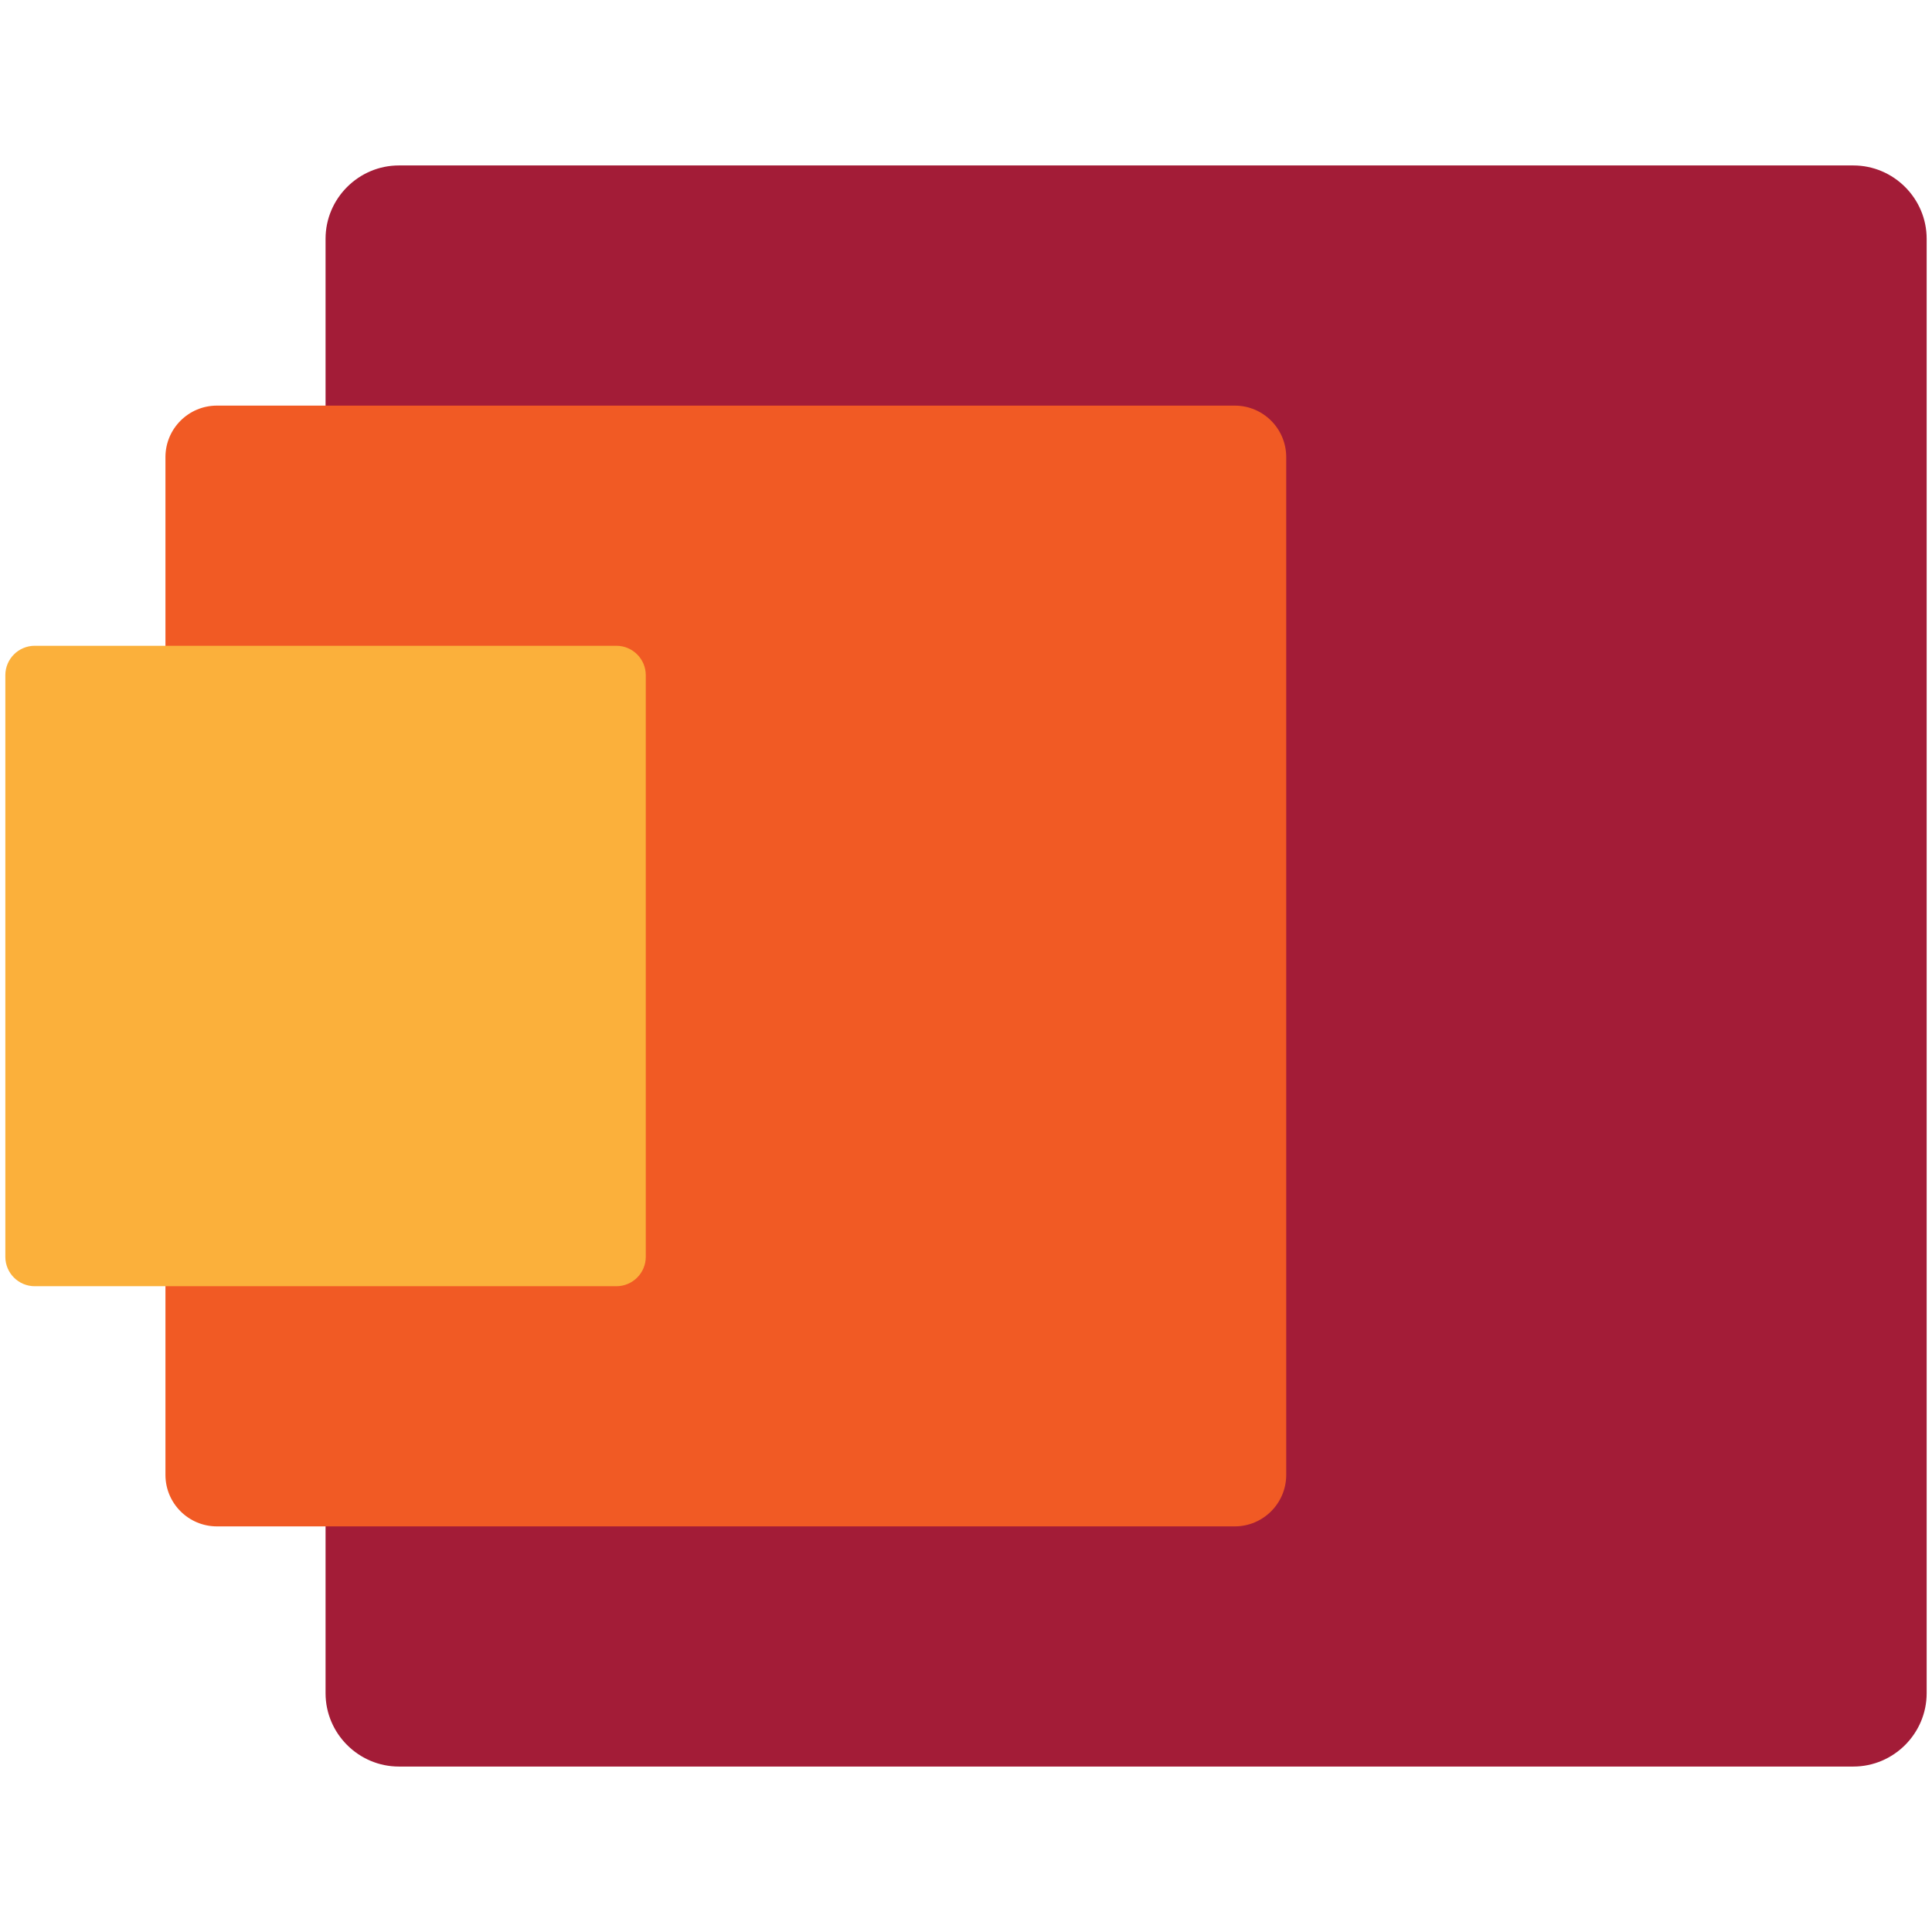
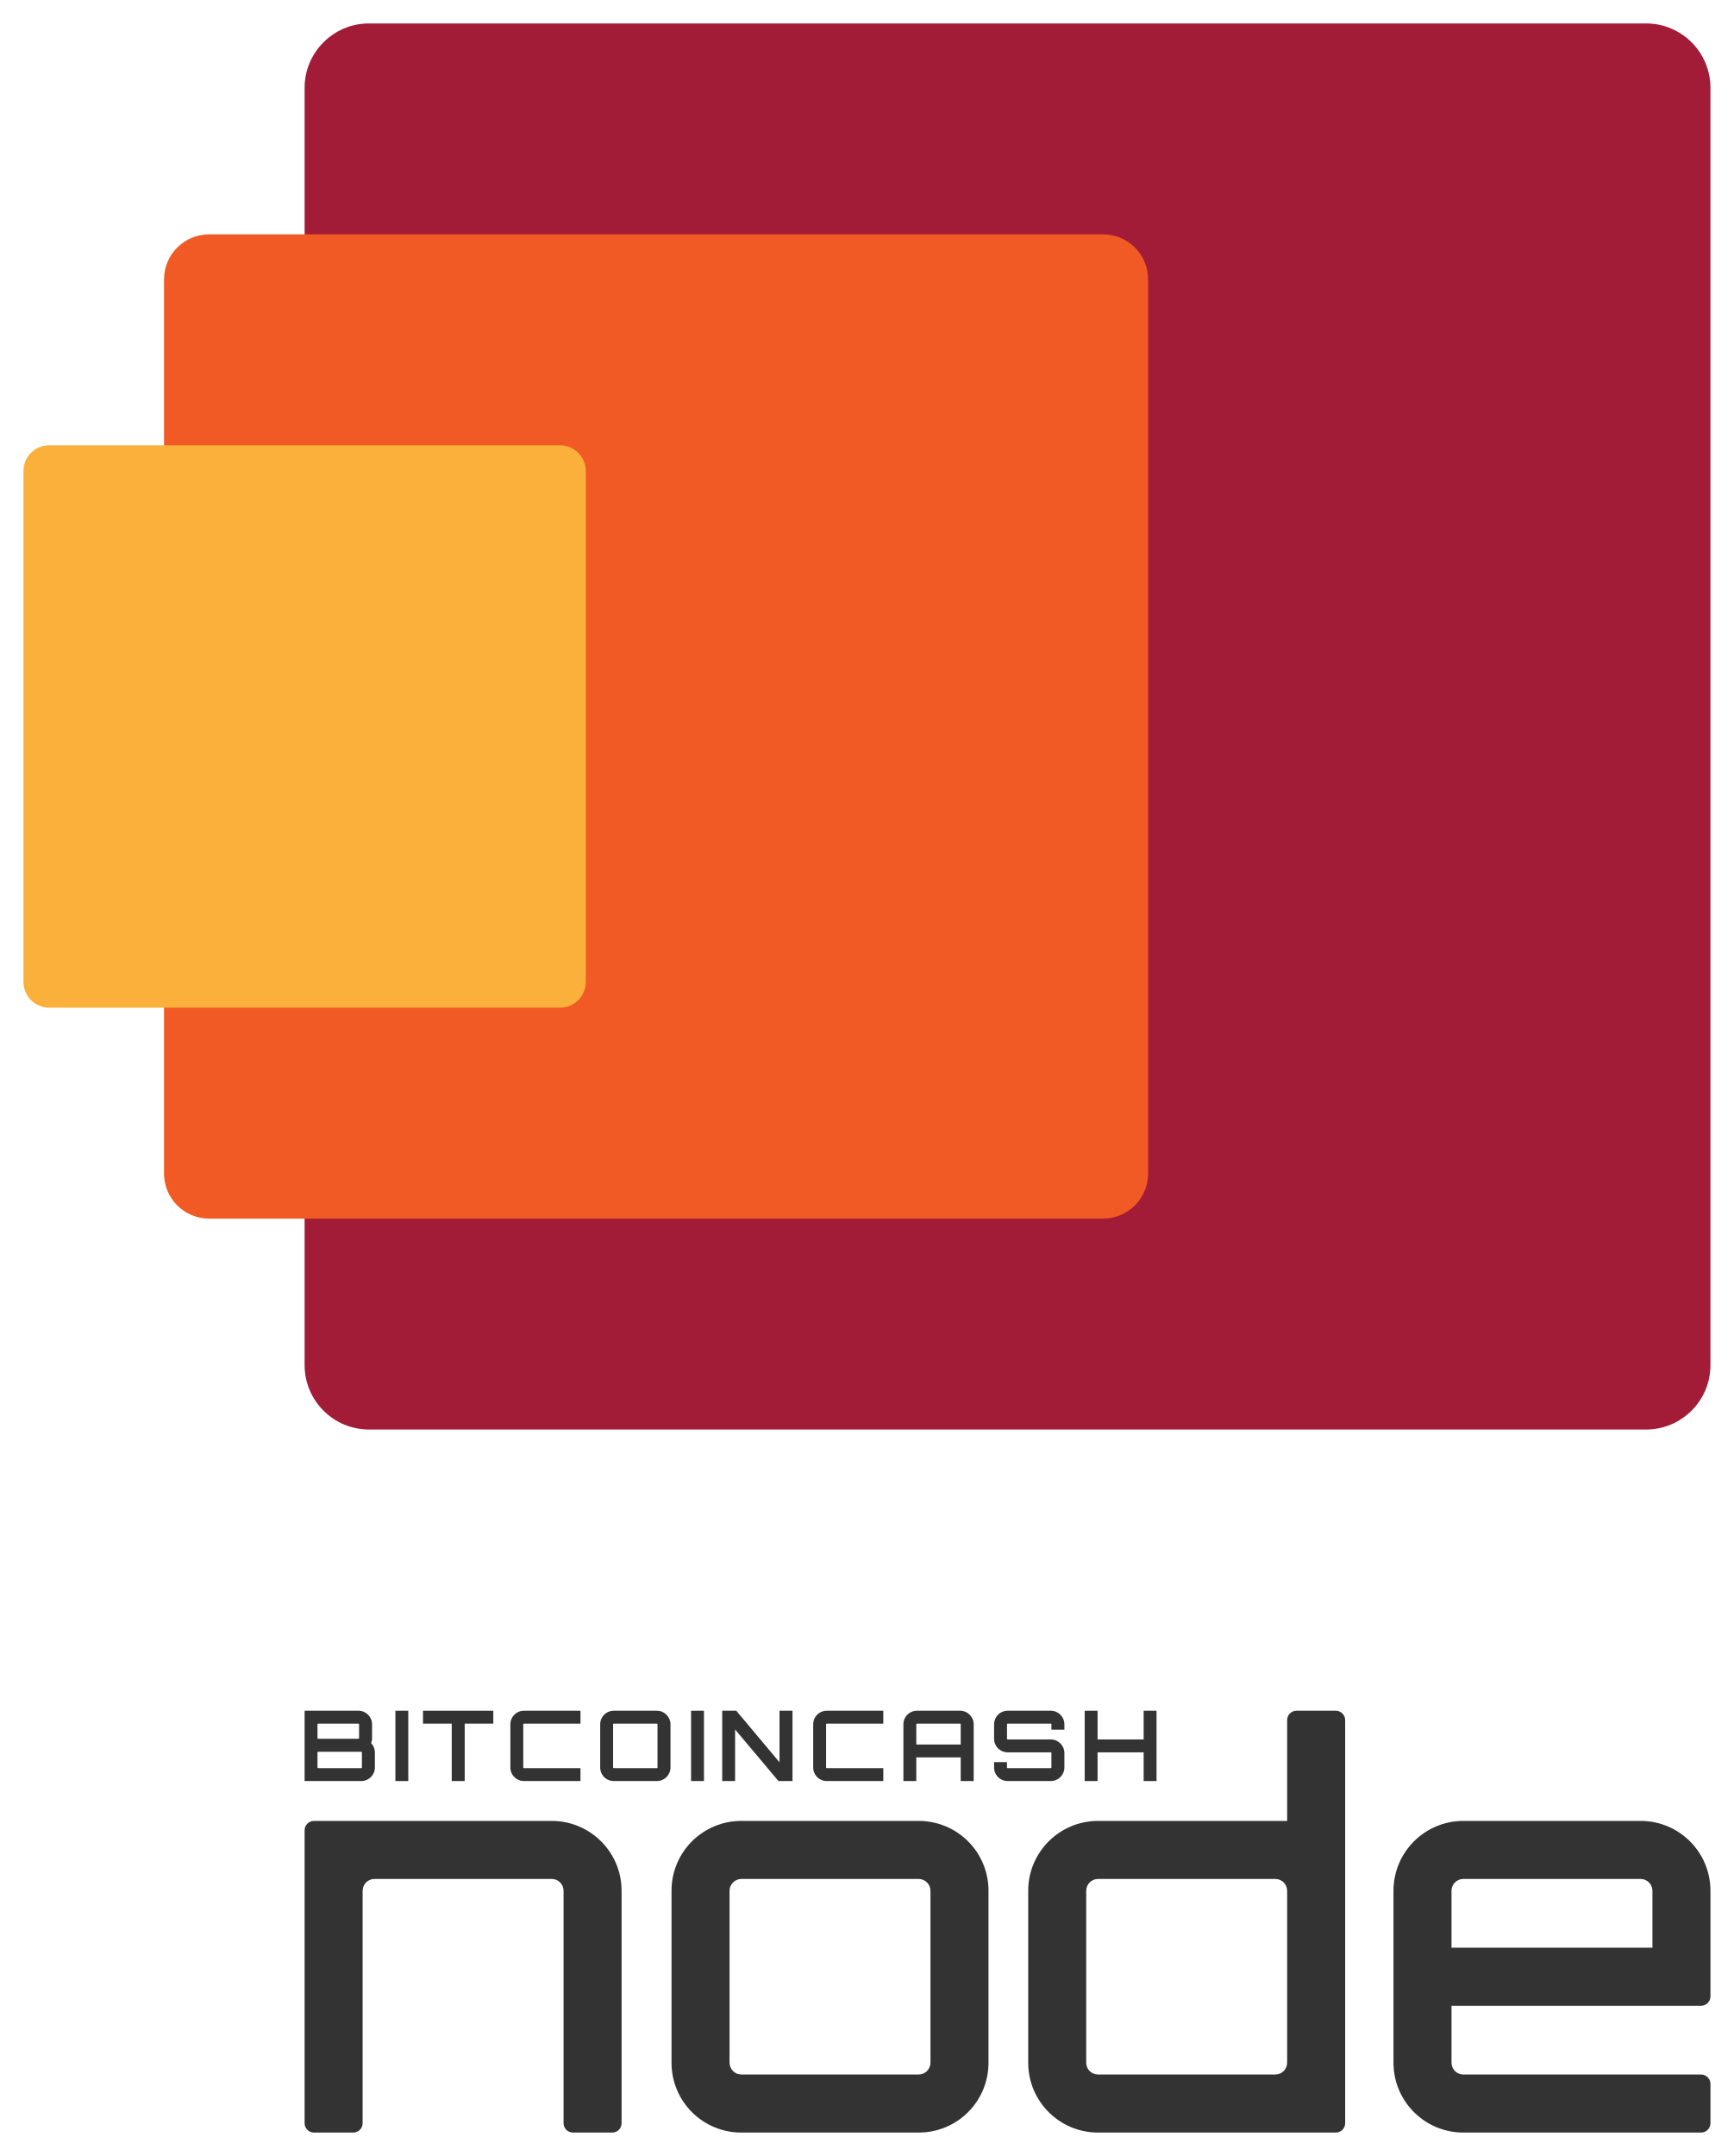
- <svg xmlns="http://www.w3.org/2000/svg" width="181" height="181">
-   <g fill-rule="nonzero" fill="none" transform="translate(0 15.5)">
-     <path d="M37.372 150h136.256c3.78 0 6.872-3.093 6.872-6.872V6.872c0-3.78-3.093-6.872-6.872-6.872H37.372C33.592 0 30.5 3.093 30.5 6.872v136.256c0 3.78 3.093 6.872 6.872 6.872z" fill="#A31C37" />
-     <path d="M20.31 127.5h95.38a4.825 4.825 0 0 0 4.81-4.81V27.31a4.825 4.825 0 0 0-4.81-4.81H20.31a4.825 4.825 0 0 0-4.81 4.81v95.38a4.825 4.825 0 0 0 4.81 4.81z" fill="#F15A24" />
-     <path d="M3.249 105h54.502a2.757 2.757 0 0 0 2.749-2.749V47.75A2.757 2.757 0 0 0 57.751 45H3.249A2.757 2.757 0 0 0 .5 47.749v54.502A2.757 2.757 0 0 0 3.249 105z" fill="#FBB03B" />
-   </g>
+ <svg xmlns="http://www.w3.org/2000/svg" id="b0e7cbcd-2371-4c0d-abdf-f19cb9756eb5" data-name="Layer 1" viewBox="0 0 185 230">
+   <defs>
+     <style>.ac050dca-71d8-476b-ab89-d156f899c550{fill:#a31c37;}.a4bc01c2-9bee-446f-8907-83051c5e4229{fill:#f15a24;}.f00bb2b8-ac2d-4277-9702-6d98d22b322e{fill:#fbb03b;}.b8b8167b-3678-4de4-986e-f0de7170edac{fill:#333;}</style>
+   </defs>
+   <rect class="ac050dca-71d8-476b-ab89-d156f899c550" x="32.5" y="2.5" width="150" height="150" rx="6.872" transform="translate(215 155) rotate(180)" />
+   <rect class="a4bc01c2-9bee-446f-8907-83051c5e4229" x="17.5" y="25" width="105" height="105" rx="4.811" transform="translate(140 155) rotate(180)" />
+   <rect class="f00bb2b8-ac2d-4277-9702-6d98d22b322e" x="2.5" y="47.5" width="60" height="60" rx="2.749" transform="translate(65 155) rotate(180)" />
+   <path class="b8b8167b-3678-4de4-986e-f0de7170edac" d="M66.321,201.706V226.5a1,1,0,0,1-1,1H61.13a1,1,0,0,1-1-1V201.706a1.265,1.265,0,0,0-1.262-1.262H39.953a1.265,1.265,0,0,0-1.262,1.262V226.5a1,1,0,0,1-1,1H33.5a1,1,0,0,1-1-1V195.253a1,1,0,0,1,1-1H58.868A7.452,7.452,0,0,1,66.321,201.706Z" />
+   <path class="b8b8167b-3678-4de4-986e-f0de7170edac" d="M98.017,194.253a7.437,7.437,0,0,1,7.452,7.453v18.343A7.437,7.437,0,0,1,98.017,227.5H79.1a7.437,7.437,0,0,1-7.451-7.451V201.706A7.437,7.437,0,0,1,79.1,194.253ZM79.1,200.444a1.272,1.272,0,0,0-1.26,1.262v18.343a1.271,1.271,0,0,0,1.26,1.26H98.017a1.271,1.271,0,0,0,1.261-1.26V201.706a1.272,1.272,0,0,0-1.261-1.262Z" />
+   <path class="b8b8167b-3678-4de4-986e-f0de7170edac" d="M143.525,183.5v43a1,1,0,0,1-1,1H117.157a7.451,7.451,0,0,1-7.451-7.451V201.706a7.452,7.452,0,0,1,7.453-7.453h20.176V183.5a1,1,0,0,1,1-1h4.191A1,1,0,0,1,143.525,183.5Zm-7.452,37.809a1.264,1.264,0,0,0,1.261-1.26V201.706a1.265,1.265,0,0,0-1.262-1.262H117.157a1.265,1.265,0,0,0-1.262,1.262v18.343a1.264,1.264,0,0,0,1.261,1.26Z" />
+   <path class="b8b8167b-3678-4de4-986e-f0de7170edac" d="M182.5,201.704V212.972a1,1,0,0,1-1,1H154.871v6.077a1.264,1.264,0,0,0,1.261,1.26H181.5a1,1,0,0,1,1,1V226.5a1,1,0,0,1-1,1H156.132a7.451,7.451,0,0,1-7.452-7.451V201.706a7.453,7.453,0,0,1,7.453-7.453h18.916A7.451,7.451,0,0,1,182.5,201.704Zm-6.191,6.077v-6.075a1.265,1.265,0,0,0-1.262-1.262H156.132a1.264,1.264,0,0,0-1.261,1.26v6.077Z" />
+   <path class="b8b8167b-3678-4de4-986e-f0de7170edac" d="M39.698,185.417a1.241,1.241,0,0,1-.104.531,1.468,1.468,0,0,1,.406.99v1.615A1.454,1.454,0,0,1,38.542,190H32.5v-7.5h5.75a1.452,1.452,0,0,1,1.448,1.448Zm-5.75-1.542a.071.071,0,0,0-.073.073v1.469a.071.071,0,0,0,.073.073H38.25a.07.07,0,0,0,.063-.073v-1.469a.07.07,0,0,0-.063-.073Zm4.667,3.062c0-.042-.031-.062-.073-.062H33.948c-.042,0-.073.021-.073.062v1.615a.071.071,0,0,0,.073.073h4.594a.071.071,0,0,0,.073-.073Z" />
+   <path class="b8b8167b-3678-4de4-986e-f0de7170edac" d="M42.187,182.5h1.375V190H42.187Z" />
+   <path class="b8b8167b-3678-4de4-986e-f0de7170edac" d="M52.634,182.5v1.375H49.582V190h-1.385v-6.125H45.134V182.5Z" />
+   <path class="b8b8167b-3678-4de4-986e-f0de7170edac" d="M55.904,183.875a.071.071,0,0,0-.073.073v4.604a.071.071,0,0,0,.073.073h6.031V190H55.904a1.445,1.445,0,0,1-1.448-1.448v-4.604A1.445,1.445,0,0,1,55.904,182.5h6.031v1.375Z" />
+   <path class="b8b8167b-3678-4de4-986e-f0de7170edac" d="M70.091,182.5a1.451,1.451,0,0,1,1.448,1.448v4.604A1.451,1.451,0,0,1,70.091,190h-4.604a1.445,1.445,0,0,1-1.448-1.448v-4.604A1.445,1.445,0,0,1,65.487,182.5Zm0,6.125a.07.07,0,0,0,.063-.073v-4.604a.07.07,0,0,0-.063-.073h-4.604a.071.071,0,0,0-.073.073v4.604a.071.071,0,0,0,.073.073Z" />
+   <path class="b8b8167b-3678-4de4-986e-f0de7170edac" d="M73.736,182.5h1.375V190H73.736Z" />
+   <path class="b8b8167b-3678-4de4-986e-f0de7170edac" d="M83.173,182.5h1.385V190h-1.5l-4.625-5.5V190H77.058v-7.5h1.5l4.615,5.5Z" />
+   <path class="b8b8167b-3678-4de4-986e-f0de7170edac" d="M88.214,183.875a.071.071,0,0,0-.073.073v4.604a.071.071,0,0,0,.073.073h6.031V190h-6.031a1.445,1.445,0,0,1-1.448-1.448v-4.604A1.445,1.445,0,0,1,88.214,182.5h6.031v1.375Z" />
+   <path class="b8b8167b-3678-4de4-986e-f0de7170edac" d="M102.432,182.5a1.454,1.454,0,0,1,1.458,1.448V190h-1.385v-2.521h-4.74V190H96.39v-6.052A1.445,1.445,0,0,1,97.838,182.5Zm.073,3.604v-2.156a.071.071,0,0,0-.073-.073H97.838a.071.071,0,0,0-.073.073v2.156Z" />
+   <path class="b8b8167b-3678-4de4-986e-f0de7170edac" d="M113.567,184.521h-1.385v-.573a.07.07,0,0,0-.063-.073h-4.604a.071.071,0,0,0-.073.073V185.49a.071.071,0,0,0,.073.073h4.604a1.452,1.452,0,0,1,1.448,1.448v1.542A1.452,1.452,0,0,1,112.118,190h-4.604a1.445,1.445,0,0,1-1.448-1.448v-.573h1.375v.573a.071.071,0,0,0,.073.073h4.604a.07.07,0,0,0,.063-.073V187.01a.07.07,0,0,0-.063-.073h-4.604a1.445,1.445,0,0,1-1.448-1.448v-1.542a1.445,1.445,0,0,1,1.448-1.448h4.604a1.452,1.452,0,0,1,1.448,1.448Z" />
+   <path class="b8b8167b-3678-4de4-986e-f0de7170edac" d="M123.399,182.5V190H122.024v-3.063h-4.917V190h-1.375v-7.5h1.375v3.063h4.917V182.5Z" />
</svg>
